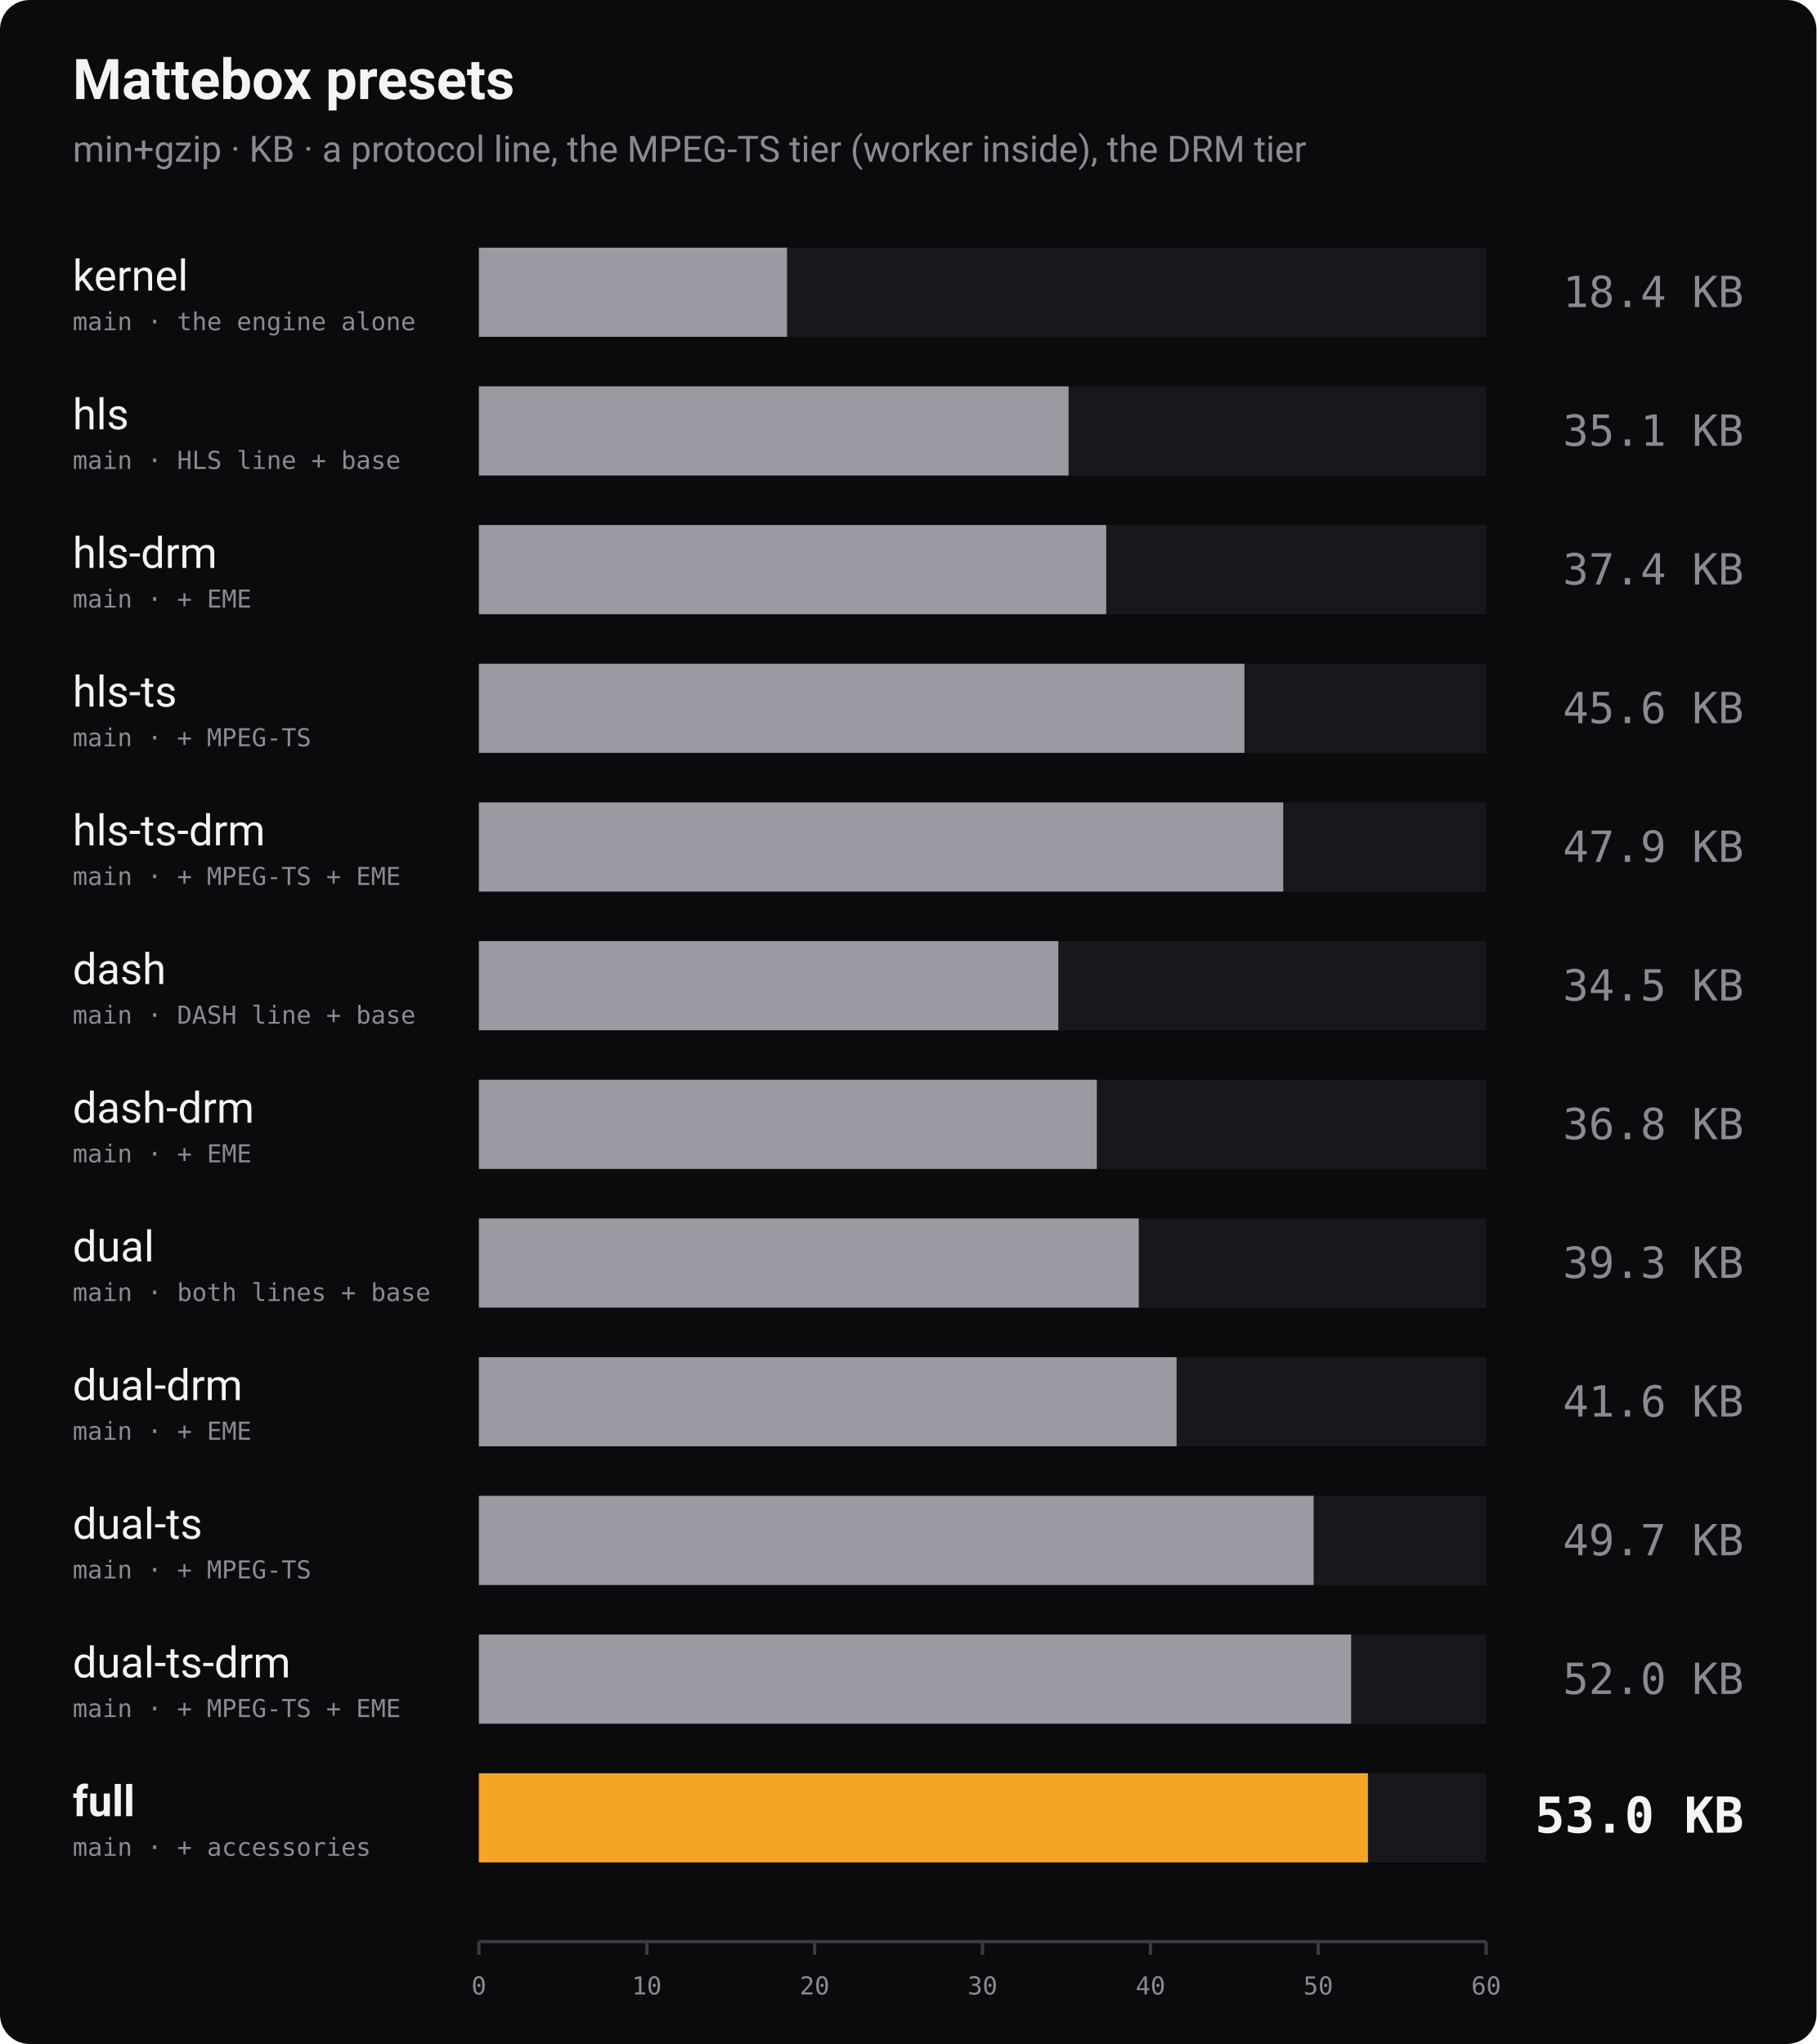
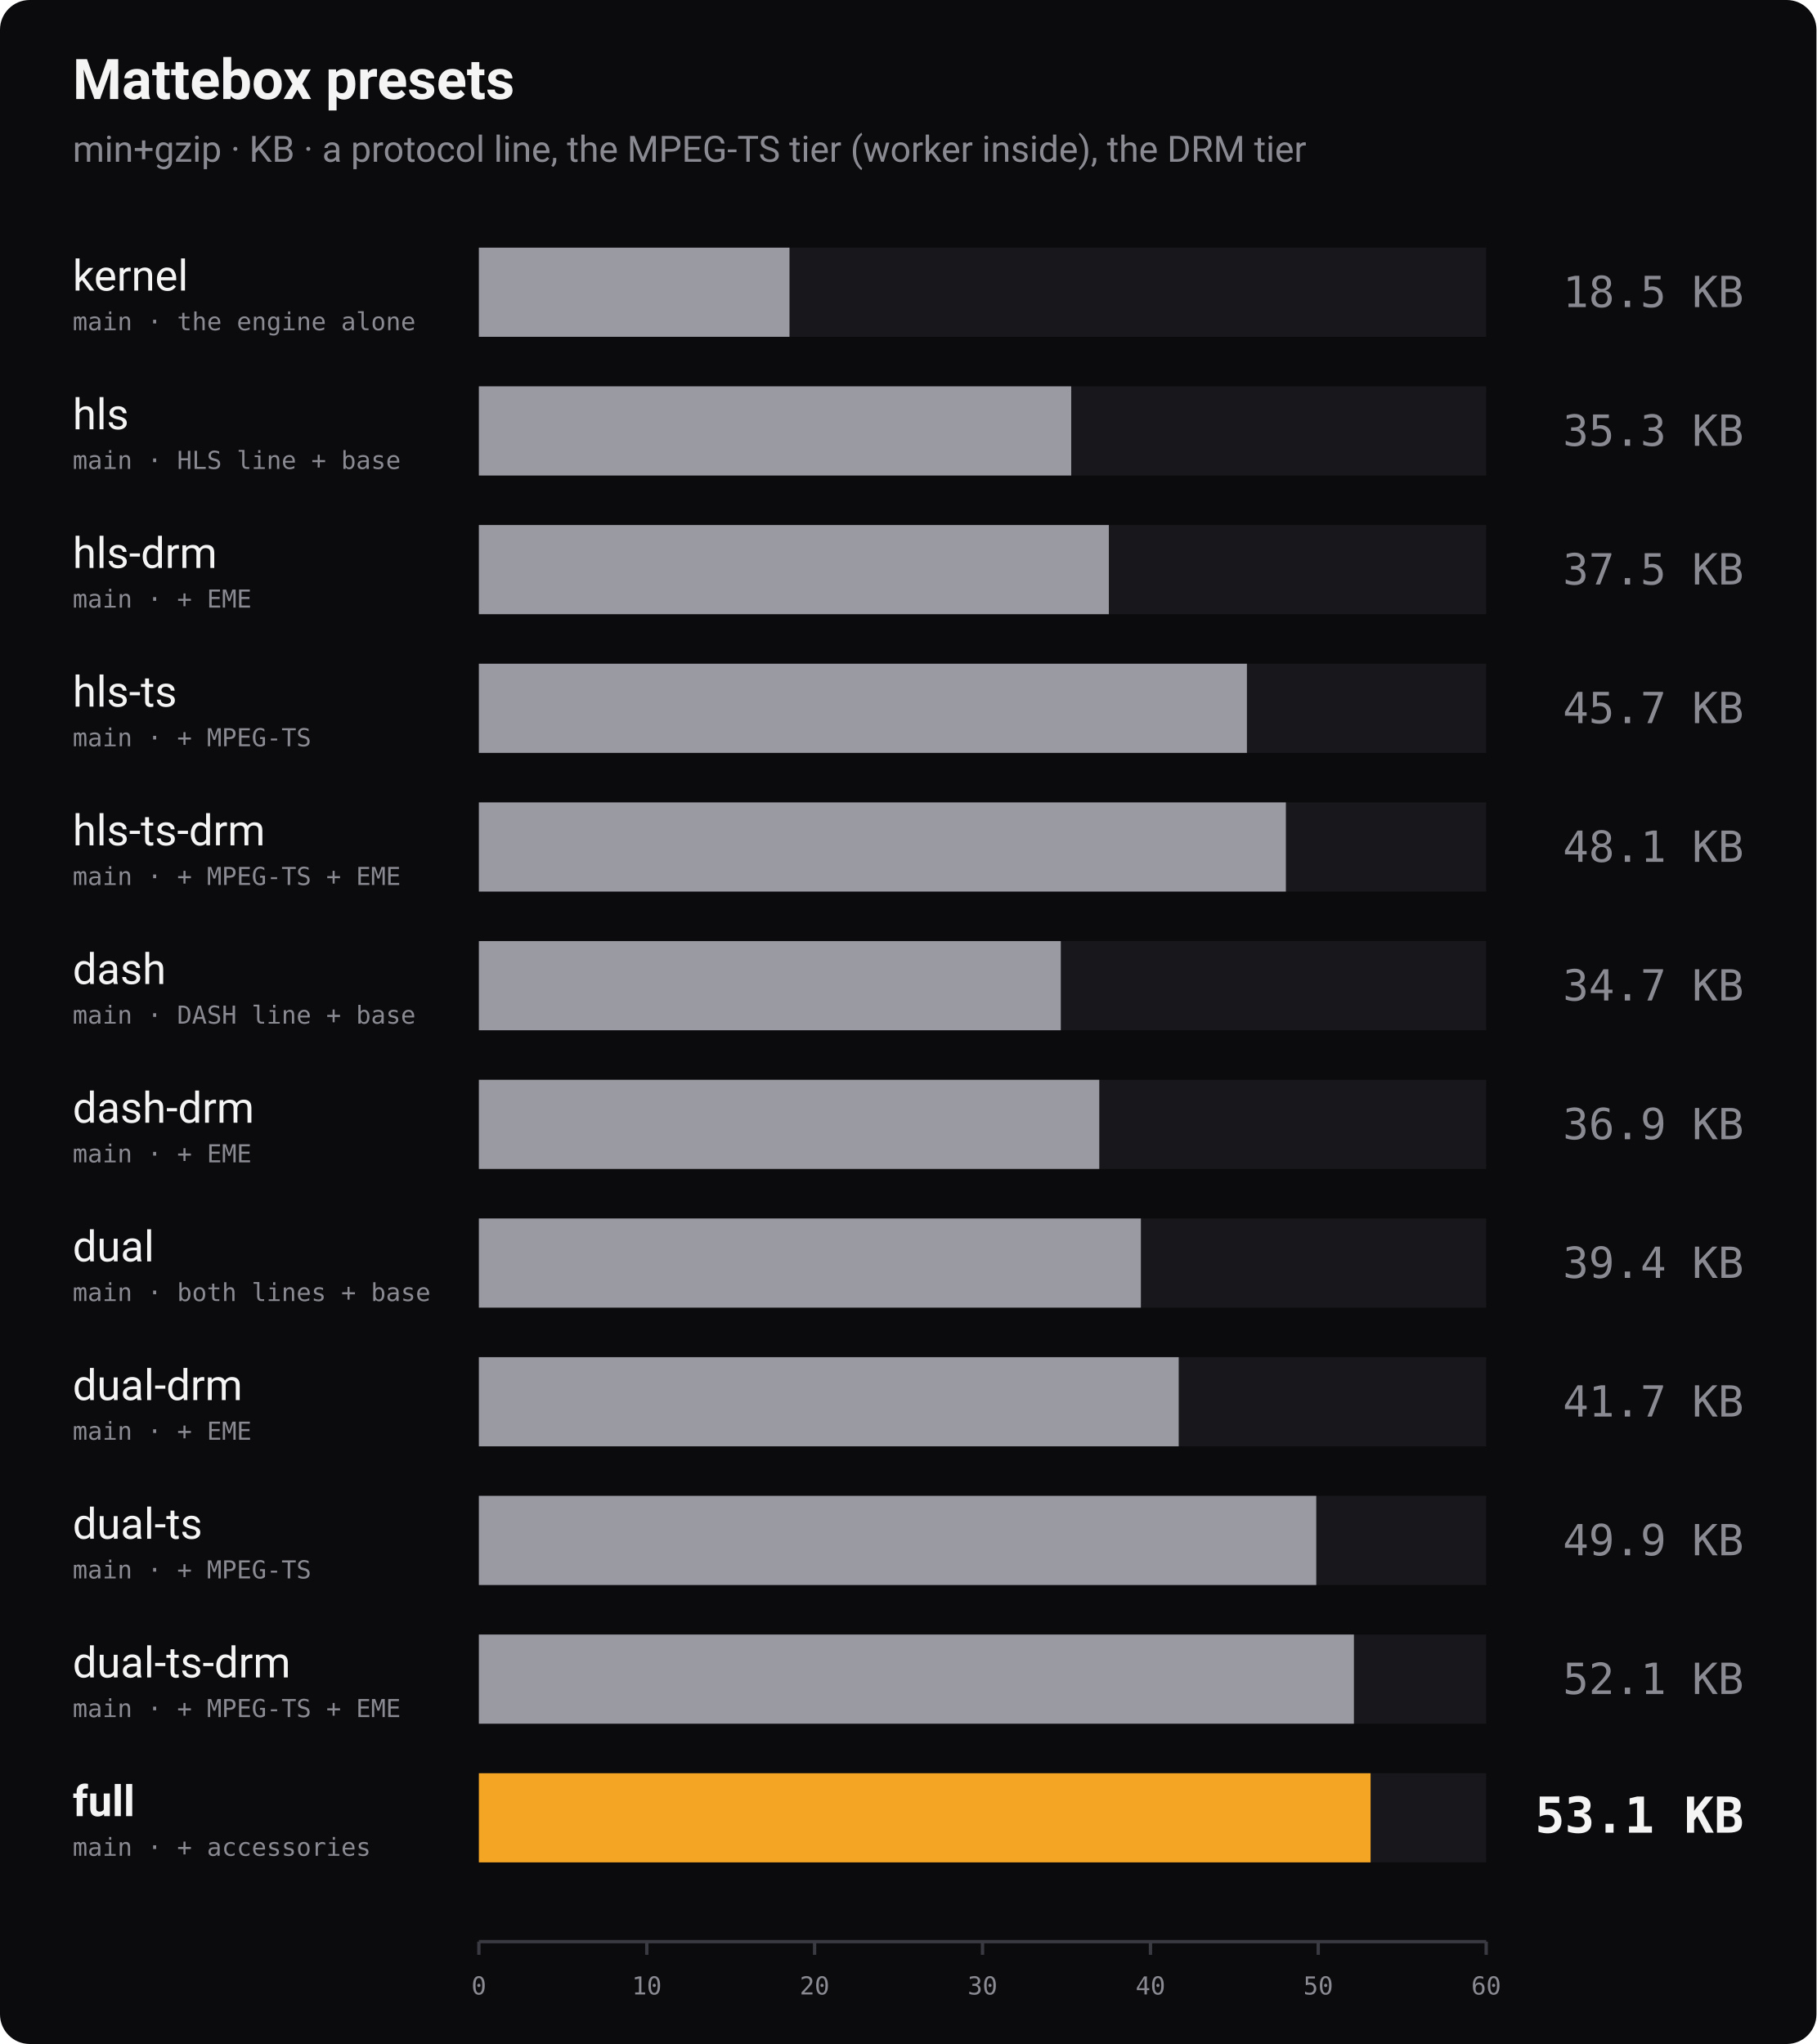
<svg xmlns="http://www.w3.org/2000/svg" width="1100" height="1238" viewBox="0 0 1100 1238" role="img" aria-label="Bundle size of every Mattebox preset, min+gzip">
  <rect width="1100" height="1238" rx="18" fill="#0b0b0d" />
  <text x="44" y="60" font-family="-apple-system, 'Segoe UI', Roboto, Helvetica, Arial, sans-serif" font-size="34" font-weight="700" fill="#f4f4f5">Mattebox presets</text>
  <text x="44" y="98" font-family="-apple-system, 'Segoe UI', Roboto, Helvetica, Arial, sans-serif" font-size="22" fill="#8a8a93">min+gzip · KB · a protocol line, the MPEG-TS tier (worker inside), the DRM tier</text>
  <text x="44" y="176" font-family="-apple-system, 'Segoe UI', Roboto, Helvetica, Arial, sans-serif" font-size="26" font-weight="400" fill="#f4f4f5">kernel</text>
  <text x="44" y="200" font-family="ui-monospace, 'SF Mono', Menlo, Consolas, monospace" font-size="15" fill="#8a8a93">main · the engine alone</text>
  <rect x="290" y="150" width="610" height="54" fill="#18181c" />
-   <rect x="290" y="150" width="186.6" height="54" fill="#9a9aa2" />
-   <text x="1056" y="186" text-anchor="end" font-family="ui-monospace, 'SF Mono', Menlo, Consolas, monospace" font-size="26" font-weight="400" fill="#8a8a93">18.4 KB</text>
+   <rect x="290" y="150" width="188.1" height="54" fill="#9a9aa2" />
+   <text x="1056" y="186" text-anchor="end" font-family="ui-monospace, 'SF Mono', Menlo, Consolas, monospace" font-size="26" font-weight="400" fill="#8a8a93">18.5 KB</text>
  <text x="44" y="260" font-family="-apple-system, 'Segoe UI', Roboto, Helvetica, Arial, sans-serif" font-size="26" font-weight="400" fill="#f4f4f5">hls</text>
  <text x="44" y="284" font-family="ui-monospace, 'SF Mono', Menlo, Consolas, monospace" font-size="15" fill="#8a8a93">main · HLS line + base</text>
  <rect x="290" y="234" width="610" height="54" fill="#18181c" />
-   <rect x="290" y="234" width="357.1" height="54" fill="#9a9aa2" />
-   <text x="1056" y="270" text-anchor="end" font-family="ui-monospace, 'SF Mono', Menlo, Consolas, monospace" font-size="26" font-weight="400" fill="#8a8a93">35.1 KB</text>
+   <rect x="290" y="234" width="358.7" height="54" fill="#9a9aa2" />
+   <text x="1056" y="270" text-anchor="end" font-family="ui-monospace, 'SF Mono', Menlo, Consolas, monospace" font-size="26" font-weight="400" fill="#8a8a93">35.3 KB</text>
  <text x="44" y="344" font-family="-apple-system, 'Segoe UI', Roboto, Helvetica, Arial, sans-serif" font-size="26" font-weight="400" fill="#f4f4f5">hls-drm</text>
  <text x="44" y="368" font-family="ui-monospace, 'SF Mono', Menlo, Consolas, monospace" font-size="15" fill="#8a8a93">main · + EME</text>
  <rect x="290" y="318" width="610" height="54" fill="#18181c" />
-   <rect x="290" y="318" width="379.9" height="54" fill="#9a9aa2" />
-   <text x="1056" y="354" text-anchor="end" font-family="ui-monospace, 'SF Mono', Menlo, Consolas, monospace" font-size="26" font-weight="400" fill="#8a8a93">37.4 KB</text>
+   <rect x="290" y="318" width="381.5" height="54" fill="#9a9aa2" />
+   <text x="1056" y="354" text-anchor="end" font-family="ui-monospace, 'SF Mono', Menlo, Consolas, monospace" font-size="26" font-weight="400" fill="#8a8a93">37.5 KB</text>
  <text x="44" y="428" font-family="-apple-system, 'Segoe UI', Roboto, Helvetica, Arial, sans-serif" font-size="26" font-weight="400" fill="#f4f4f5">hls-ts</text>
  <text x="44" y="452" font-family="ui-monospace, 'SF Mono', Menlo, Consolas, monospace" font-size="15" fill="#8a8a93">main · + MPEG-TS</text>
  <rect x="290" y="402" width="610" height="54" fill="#18181c" />
-   <rect x="290" y="402" width="463.6" height="54" fill="#9a9aa2" />
-   <text x="1056" y="438" text-anchor="end" font-family="ui-monospace, 'SF Mono', Menlo, Consolas, monospace" font-size="26" font-weight="400" fill="#8a8a93">45.6 KB</text>
+   <rect x="290" y="402" width="465.1" height="54" fill="#9a9aa2" />
+   <text x="1056" y="438" text-anchor="end" font-family="ui-monospace, 'SF Mono', Menlo, Consolas, monospace" font-size="26" font-weight="400" fill="#8a8a93">45.7 KB</text>
  <text x="44" y="512" font-family="-apple-system, 'Segoe UI', Roboto, Helvetica, Arial, sans-serif" font-size="26" font-weight="400" fill="#f4f4f5">hls-ts-drm</text>
  <text x="44" y="536" font-family="ui-monospace, 'SF Mono', Menlo, Consolas, monospace" font-size="15" fill="#8a8a93">main · + MPEG-TS + EME</text>
  <rect x="290" y="486" width="610" height="54" fill="#18181c" />
-   <rect x="290" y="486" width="487.1" height="54" fill="#9a9aa2" />
-   <text x="1056" y="522" text-anchor="end" font-family="ui-monospace, 'SF Mono', Menlo, Consolas, monospace" font-size="26" font-weight="400" fill="#8a8a93">47.9 KB</text>
+   <rect x="290" y="486" width="488.7" height="54" fill="#9a9aa2" />
+   <text x="1056" y="522" text-anchor="end" font-family="ui-monospace, 'SF Mono', Menlo, Consolas, monospace" font-size="26" font-weight="400" fill="#8a8a93">48.1 KB</text>
  <text x="44" y="596" font-family="-apple-system, 'Segoe UI', Roboto, Helvetica, Arial, sans-serif" font-size="26" font-weight="400" fill="#f4f4f5">dash</text>
  <text x="44" y="620" font-family="ui-monospace, 'SF Mono', Menlo, Consolas, monospace" font-size="15" fill="#8a8a93">main · DASH line + base</text>
  <rect x="290" y="570" width="610" height="54" fill="#18181c" />
-   <rect x="290" y="570" width="350.9" height="54" fill="#9a9aa2" />
-   <text x="1056" y="606" text-anchor="end" font-family="ui-monospace, 'SF Mono', Menlo, Consolas, monospace" font-size="26" font-weight="400" fill="#8a8a93">34.5 KB</text>
+   <rect x="290" y="570" width="352.4" height="54" fill="#9a9aa2" />
+   <text x="1056" y="606" text-anchor="end" font-family="ui-monospace, 'SF Mono', Menlo, Consolas, monospace" font-size="26" font-weight="400" fill="#8a8a93">34.7 KB</text>
  <text x="44" y="680" font-family="-apple-system, 'Segoe UI', Roboto, Helvetica, Arial, sans-serif" font-size="26" font-weight="400" fill="#f4f4f5">dash-drm</text>
  <text x="44" y="704" font-family="ui-monospace, 'SF Mono', Menlo, Consolas, monospace" font-size="15" fill="#8a8a93">main · + EME</text>
  <rect x="290" y="654" width="610" height="54" fill="#18181c" />
-   <rect x="290" y="654" width="374.2" height="54" fill="#9a9aa2" />
-   <text x="1056" y="690" text-anchor="end" font-family="ui-monospace, 'SF Mono', Menlo, Consolas, monospace" font-size="26" font-weight="400" fill="#8a8a93">36.8 KB</text>
+   <rect x="290" y="654" width="375.7" height="54" fill="#9a9aa2" />
+   <text x="1056" y="690" text-anchor="end" font-family="ui-monospace, 'SF Mono', Menlo, Consolas, monospace" font-size="26" font-weight="400" fill="#8a8a93">36.9 KB</text>
  <text x="44" y="764" font-family="-apple-system, 'Segoe UI', Roboto, Helvetica, Arial, sans-serif" font-size="26" font-weight="400" fill="#f4f4f5">dual</text>
  <text x="44" y="788" font-family="ui-monospace, 'SF Mono', Menlo, Consolas, monospace" font-size="15" fill="#8a8a93">main · both lines + base</text>
  <rect x="290" y="738" width="610" height="54" fill="#18181c" />
-   <rect x="290" y="738" width="399.6" height="54" fill="#9a9aa2" />
-   <text x="1056" y="774" text-anchor="end" font-family="ui-monospace, 'SF Mono', Menlo, Consolas, monospace" font-size="26" font-weight="400" fill="#8a8a93">39.3 KB</text>
+   <rect x="290" y="738" width="400.9" height="54" fill="#9a9aa2" />
+   <text x="1056" y="774" text-anchor="end" font-family="ui-monospace, 'SF Mono', Menlo, Consolas, monospace" font-size="26" font-weight="400" fill="#8a8a93">39.4 KB</text>
  <text x="44" y="848" font-family="-apple-system, 'Segoe UI', Roboto, Helvetica, Arial, sans-serif" font-size="26" font-weight="400" fill="#f4f4f5">dual-drm</text>
  <text x="44" y="872" font-family="ui-monospace, 'SF Mono', Menlo, Consolas, monospace" font-size="15" fill="#8a8a93">main · + EME</text>
  <rect x="290" y="822" width="610" height="54" fill="#18181c" />
-   <rect x="290" y="822" width="422.5" height="54" fill="#9a9aa2" />
-   <text x="1056" y="858" text-anchor="end" font-family="ui-monospace, 'SF Mono', Menlo, Consolas, monospace" font-size="26" font-weight="400" fill="#8a8a93">41.6 KB</text>
+   <rect x="290" y="822" width="423.8" height="54" fill="#9a9aa2" />
+   <text x="1056" y="858" text-anchor="end" font-family="ui-monospace, 'SF Mono', Menlo, Consolas, monospace" font-size="26" font-weight="400" fill="#8a8a93">41.7 KB</text>
  <text x="44" y="932" font-family="-apple-system, 'Segoe UI', Roboto, Helvetica, Arial, sans-serif" font-size="26" font-weight="400" fill="#f4f4f5">dual-ts</text>
  <text x="44" y="956" font-family="ui-monospace, 'SF Mono', Menlo, Consolas, monospace" font-size="15" fill="#8a8a93">main · + MPEG-TS</text>
  <rect x="290" y="906" width="610" height="54" fill="#18181c" />
-   <rect x="290" y="906" width="505.5" height="54" fill="#9a9aa2" />
-   <text x="1056" y="942" text-anchor="end" font-family="ui-monospace, 'SF Mono', Menlo, Consolas, monospace" font-size="26" font-weight="400" fill="#8a8a93">49.7 KB</text>
+   <rect x="290" y="906" width="507.1" height="54" fill="#9a9aa2" />
+   <text x="1056" y="942" text-anchor="end" font-family="ui-monospace, 'SF Mono', Menlo, Consolas, monospace" font-size="26" font-weight="400" fill="#8a8a93">49.9 KB</text>
  <text x="44" y="1016" font-family="-apple-system, 'Segoe UI', Roboto, Helvetica, Arial, sans-serif" font-size="26" font-weight="400" fill="#f4f4f5">dual-ts-drm</text>
  <text x="44" y="1040" font-family="ui-monospace, 'SF Mono', Menlo, Consolas, monospace" font-size="15" fill="#8a8a93">main · + MPEG-TS + EME</text>
  <rect x="290" y="990" width="610" height="54" fill="#18181c" />
-   <rect x="290" y="990" width="528.2" height="54" fill="#9a9aa2" />
-   <text x="1056" y="1026" text-anchor="end" font-family="ui-monospace, 'SF Mono', Menlo, Consolas, monospace" font-size="26" font-weight="400" fill="#8a8a93">52.0 KB</text>
+   <rect x="290" y="990" width="529.9" height="54" fill="#9a9aa2" />
+   <text x="1056" y="1026" text-anchor="end" font-family="ui-monospace, 'SF Mono', Menlo, Consolas, monospace" font-size="26" font-weight="400" fill="#8a8a93">52.1 KB</text>
  <text x="44" y="1100" font-family="-apple-system, 'Segoe UI', Roboto, Helvetica, Arial, sans-serif" font-size="26" font-weight="700" fill="#f4f4f5">full</text>
  <text x="44" y="1124" font-family="ui-monospace, 'SF Mono', Menlo, Consolas, monospace" font-size="15" fill="#8a8a93">main · + accessories</text>
  <rect x="290" y="1074" width="610" height="54" fill="#18181c" />
-   <rect x="290" y="1074" width="538.4" height="54" fill="#f5a524" />
-   <text x="1056" y="1110" text-anchor="end" font-family="ui-monospace, 'SF Mono', Menlo, Consolas, monospace" font-size="30" font-weight="700" fill="#f4f4f5">53.0 KB</text>
+   <rect x="290" y="1074" width="540.0" height="54" fill="#f5a524" />
+   <text x="1056" y="1110" text-anchor="end" font-family="ui-monospace, 'SF Mono', Menlo, Consolas, monospace" font-size="30" font-weight="700" fill="#f4f4f5">53.1 KB</text>
  <line x1="290" y1="1176" x2="900" y2="1176" stroke="#3a3a42" stroke-width="2" />
  <line x1="290.0" y1="1176" x2="290.0" y2="1184" stroke="#3a3a42" stroke-width="2" />
  <text x="290.0" y="1208" text-anchor="middle" font-family="ui-monospace, 'SF Mono', Menlo, Consolas, monospace" font-size="15" fill="#8a8a93">0</text>
  <line x1="391.7" y1="1176" x2="391.7" y2="1184" stroke="#3a3a42" stroke-width="2" />
  <text x="391.7" y="1208" text-anchor="middle" font-family="ui-monospace, 'SF Mono', Menlo, Consolas, monospace" font-size="15" fill="#8a8a93">10</text>
  <line x1="493.3" y1="1176" x2="493.3" y2="1184" stroke="#3a3a42" stroke-width="2" />
  <text x="493.3" y="1208" text-anchor="middle" font-family="ui-monospace, 'SF Mono', Menlo, Consolas, monospace" font-size="15" fill="#8a8a93">20</text>
  <line x1="595.0" y1="1176" x2="595.0" y2="1184" stroke="#3a3a42" stroke-width="2" />
  <text x="595.0" y="1208" text-anchor="middle" font-family="ui-monospace, 'SF Mono', Menlo, Consolas, monospace" font-size="15" fill="#8a8a93">30</text>
  <line x1="696.7" y1="1176" x2="696.7" y2="1184" stroke="#3a3a42" stroke-width="2" />
  <text x="696.7" y="1208" text-anchor="middle" font-family="ui-monospace, 'SF Mono', Menlo, Consolas, monospace" font-size="15" fill="#8a8a93">40</text>
  <line x1="798.3" y1="1176" x2="798.3" y2="1184" stroke="#3a3a42" stroke-width="2" />
  <text x="798.3" y="1208" text-anchor="middle" font-family="ui-monospace, 'SF Mono', Menlo, Consolas, monospace" font-size="15" fill="#8a8a93">50</text>
  <line x1="900.0" y1="1176" x2="900.0" y2="1184" stroke="#3a3a42" stroke-width="2" />
  <text x="900.0" y="1208" text-anchor="middle" font-family="ui-monospace, 'SF Mono', Menlo, Consolas, monospace" font-size="15" fill="#8a8a93">60</text>
</svg>
